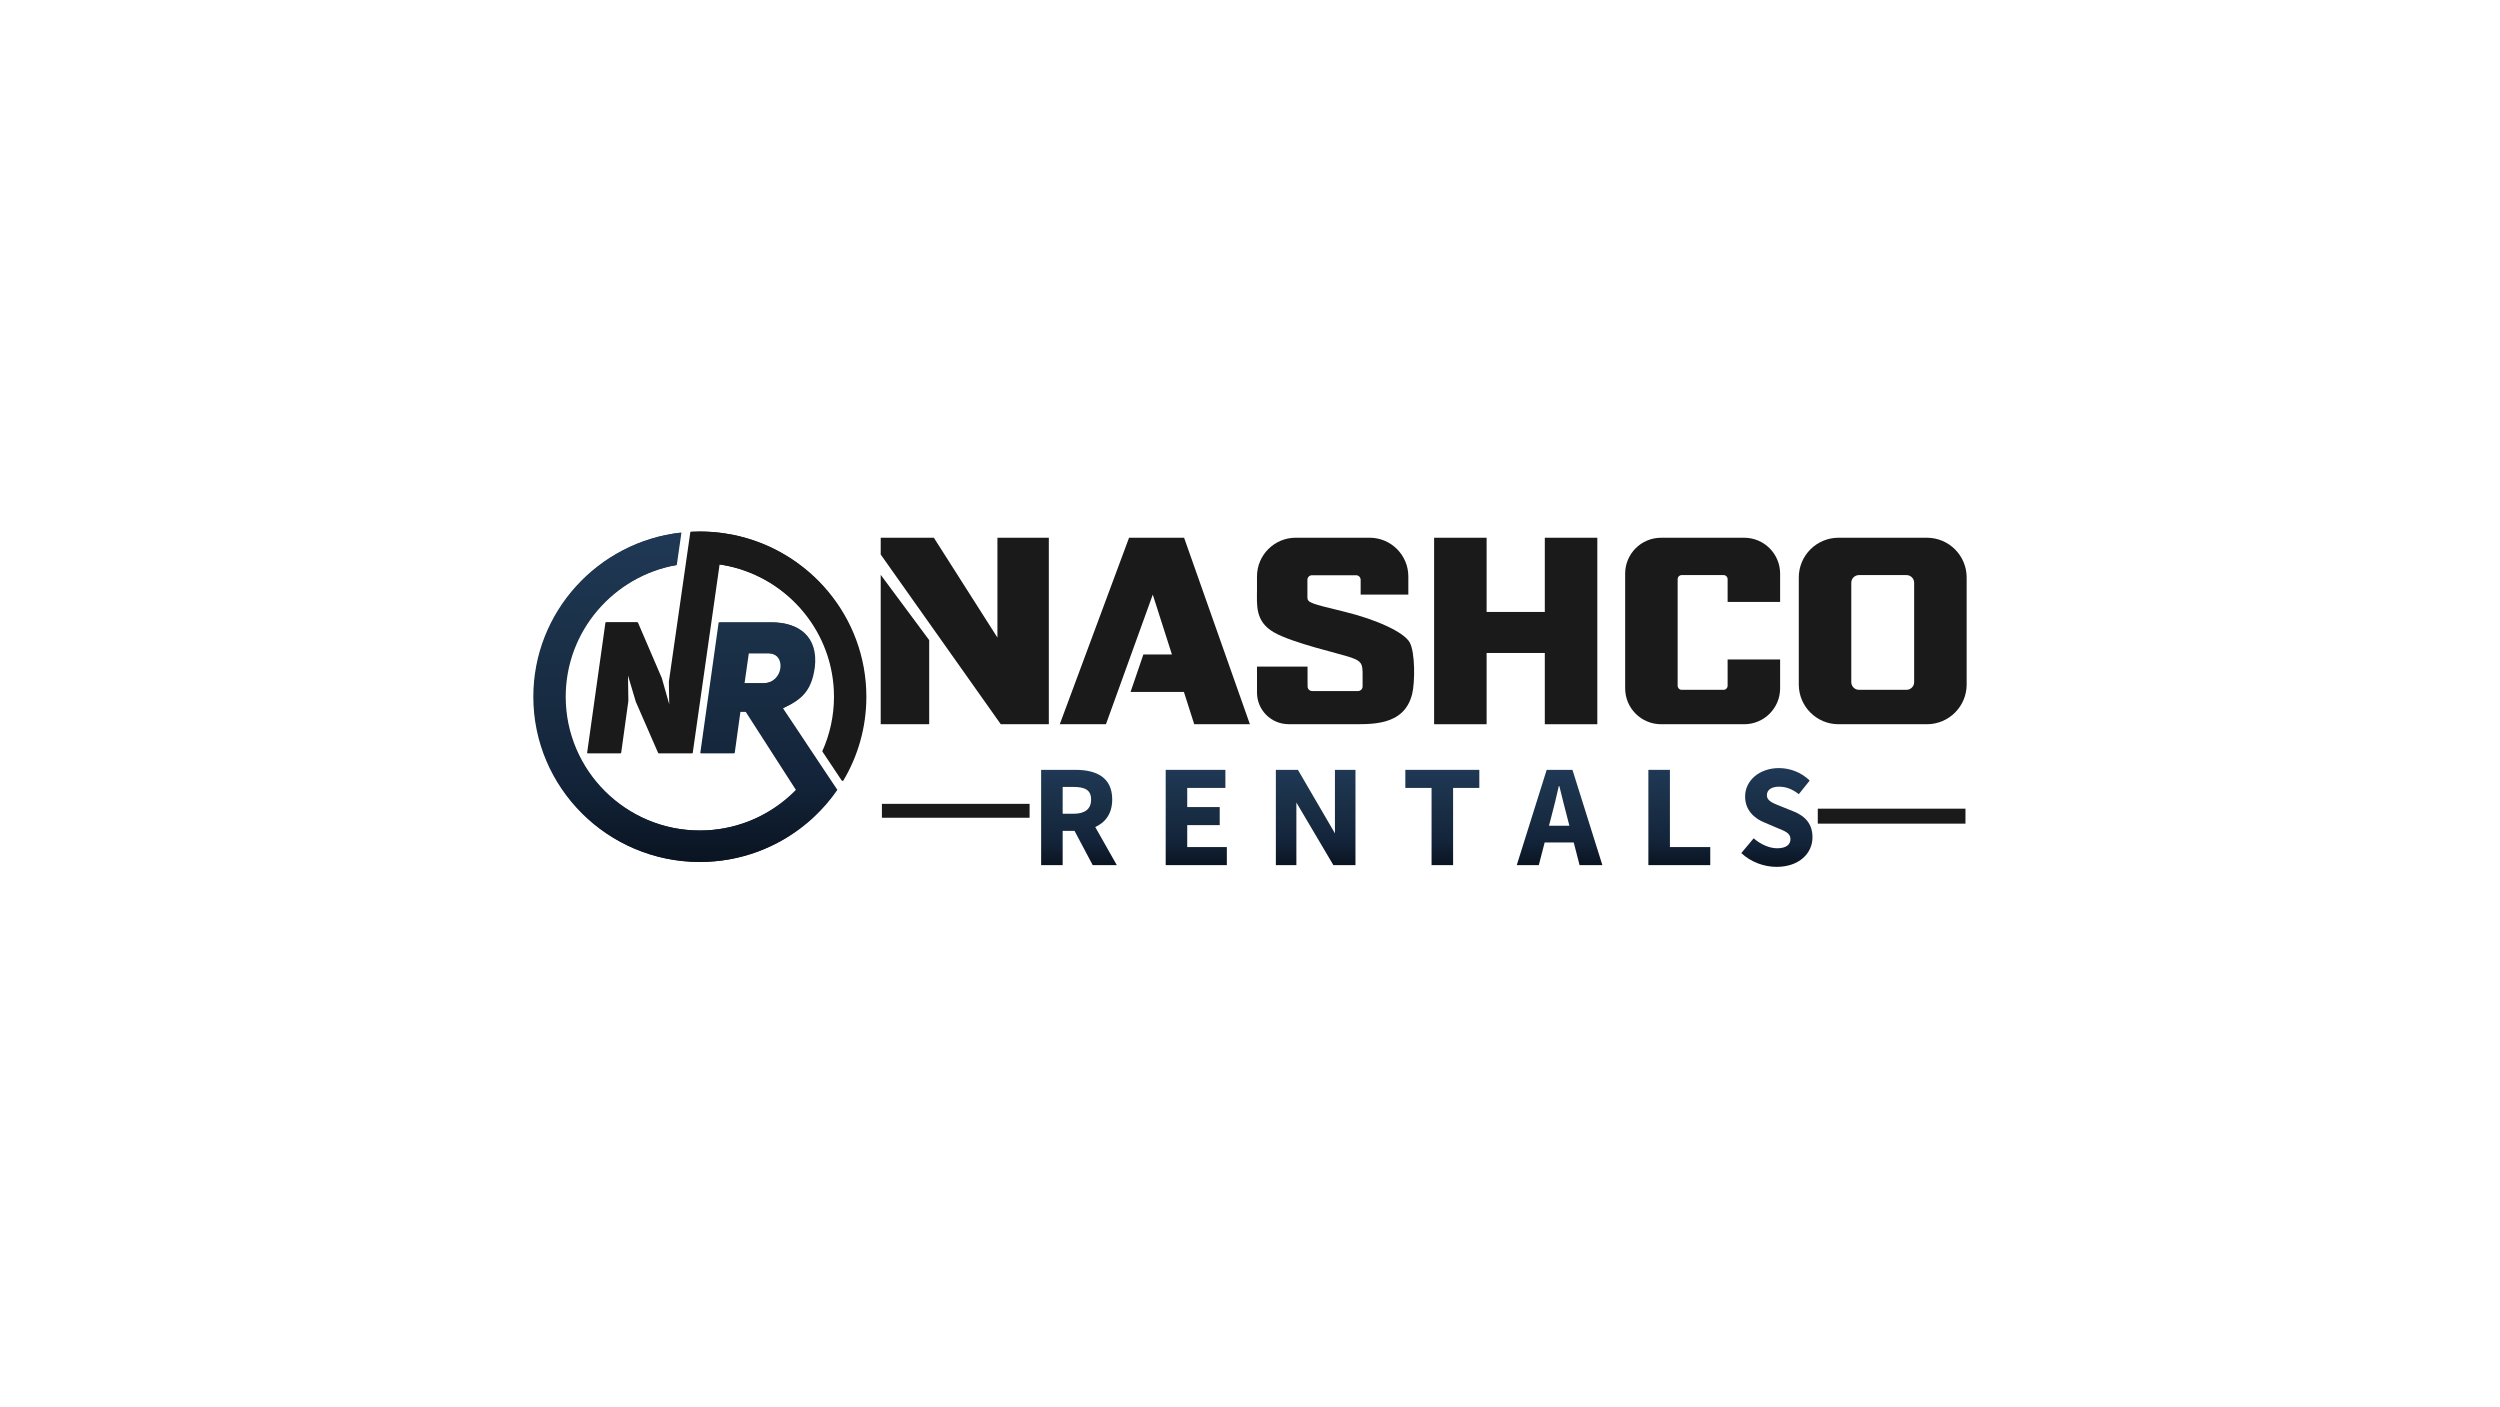
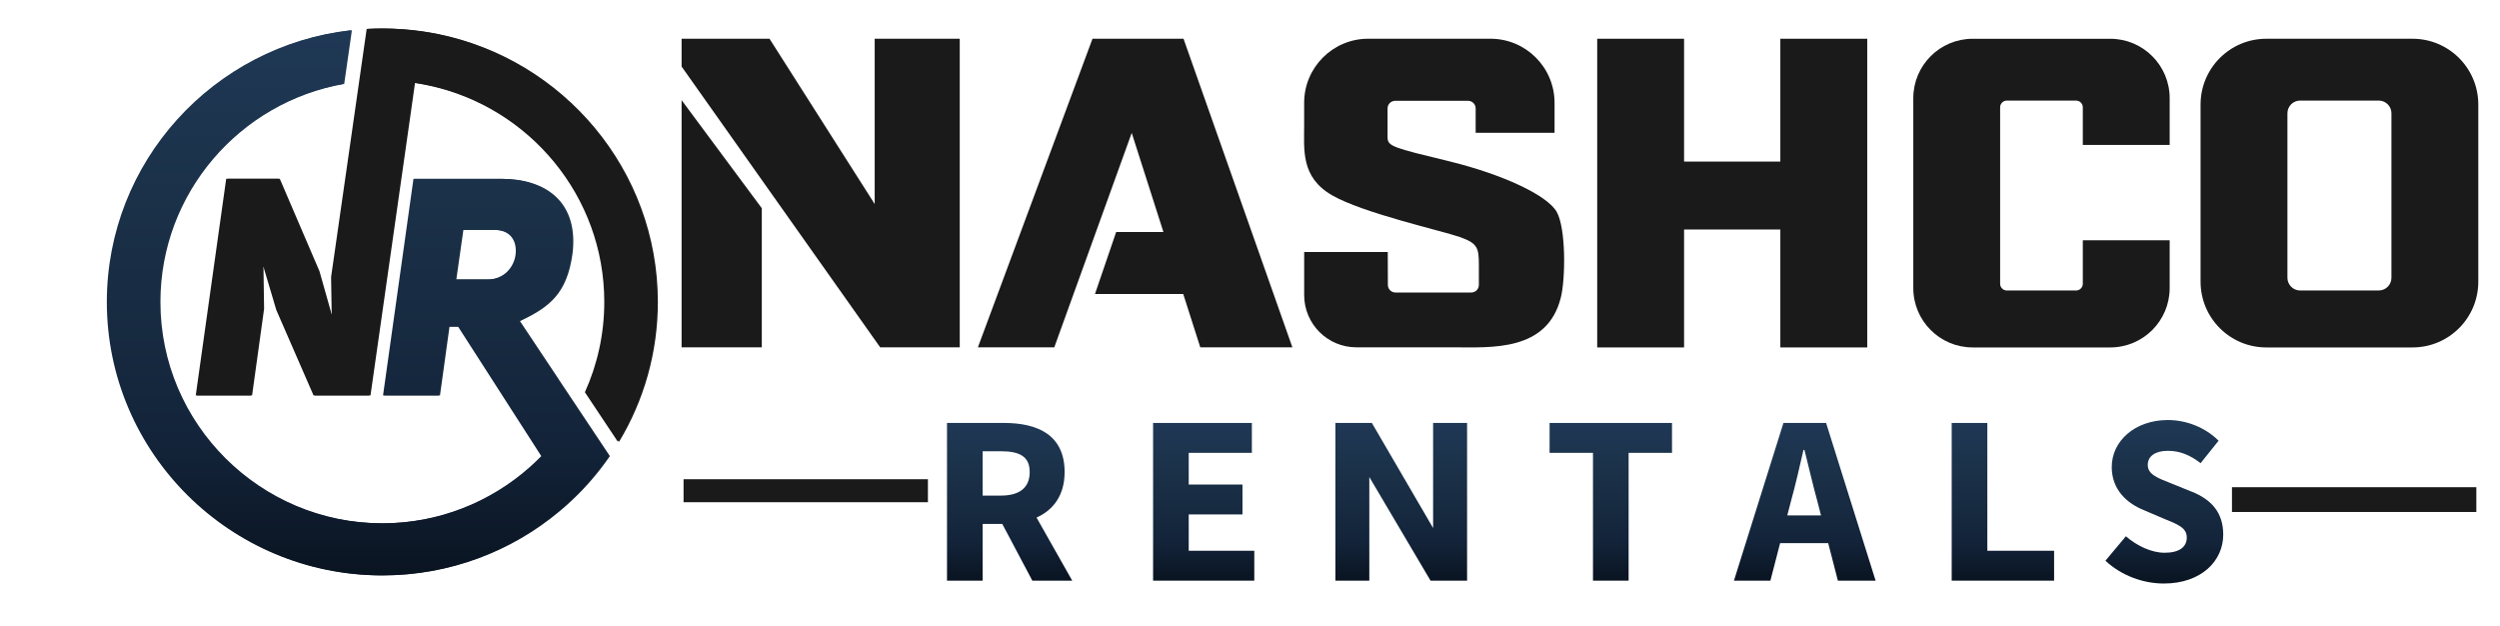
- <svg xmlns="http://www.w3.org/2000/svg" id="Layer_1" version="1.1" viewBox="0 0 1920 1080">
+ <svg xmlns="http://www.w3.org/2000/svg" id="Layer_1" version="1.1" viewBox="360 395 1160 290">
  <defs>
    <linearGradient id="navyGrad" x1="0" y1="0" x2="0" y2="1">
      <stop offset="0%" stop-color="#1F3855" />
      <stop offset="35%" stop-color="#1A3047" />
      <stop offset="75%" stop-color="#13243A" />
      <stop offset="100%" stop-color="#0A1421" />
    </linearGradient>
    <style>
      .st0 {
        fill: #1A1A1A;
      }

      .st1 {
        fill: url(#navyGrad);
      }

      .st2 {
        fill: url(#navyGrad);
      }
    </style>
  </defs>
  <g>
    <g>
      <g>
        <g>
          <polygon class="st0" points="713.62 556.17 713.62 491.62 676.39 441.47 676.39 556.17 713.62 556.17" />
          <polygon class="st0" points="766.02 412.98 766.02 489.67 717.2 412.98 676.39 412.98 676.39 425.88 768.57 556.17 805.5 556.17 805.5 412.98 766.02 412.98" />
        </g>
        <polygon class="st0" points="959.91 556.17 909.38 412.98 867.12 412.98 813.92 556.17 849.38 556.17 885.33 456.67 900.04 502.64 878.11 502.64 868.27 531.42 909.24 531.42 917.16 556.17 959.91 556.17" />
        <path class="st0" d="M1004.18,511.93h-38.8v19.99c0,13.39,10.85,24.24,24.24,24.24h45.17c17.49,0,43.44,2.06,49.73-23.11,2.19-8.74,2.43-32.12-1.94-39.78-4.37-7.65-24.9-17.37-50.4-23.56-25.5-6.19-28.09-6.8-28.09-10.99v-13.42c0-1.95,1.58-3.52,3.52-3.52h33.85c1.95,0,3.52,1.58,3.52,3.52v11.33h36.62v-13.92c0-16.43-13.32-29.74-29.74-29.74h-56.75c-16.43,0-29.74,13.32-29.74,29.74v10.28c0,11.48-1.61,24.17,12.84,32.55s51.13,16.52,59.39,19.43c8.26,2.91,8.87,4.98,8.87,13v9.23c0,1.95-1.58,3.52-3.52,3.52h-35.2c-1.94,0-3.52-1.57-3.52-3.51l-.05-15.28Z" />
        <path class="st0" d="M1381.47,443.5v82.19c0,16.86,13.66,30.52,30.52,30.52h67.88c16.86,0,30.52-13.66,30.52-30.52v-82.19c0-16.86-13.66-30.52-30.52-30.52h-67.88c-16.86,0-30.52,13.66-30.52,30.52ZM1421.79,523.89v-76.33c0-3.25,2.64-5.89,5.89-5.89h36.5c3.25,0,5.89,2.64,5.89,5.89v76.33c0,3.25-2.64,5.89-5.89,5.89h-36.5c-3.25,0-5.89-2.64-5.89-5.89Z" />
        <path class="st0" d="M1326.81,526.66c0,1.73-1.4,3.13-3.13,3.13h-32.12c-1.73,0-3.13-1.4-3.13-3.13v-81.86c0-1.73,1.4-3.13,3.13-3.13h32.12c1.73,0,3.13,1.4,3.13,3.13v17.46h40.32v-21.7c0-15.23-12.35-27.57-27.57-27.57h-63.87c-15.23,0-27.57,12.35-27.57,27.57v88.08c0,15.23,12.35,27.57,27.57,27.57h63.87c15.23,0,27.57-12.35,27.57-27.57v-22.17h-40.32v20.19Z" />
        <polygon class="st0" points="1186.41 412.98 1186.41 469.97 1141.72 469.97 1141.72 412.98 1101.4 412.98 1101.4 556.21 1141.72 556.21 1141.72 501.49 1186.41 501.49 1186.41 556.21 1226.74 556.21 1226.74 412.98 1186.41 412.98" />
      </g>
      <g>
        <path class="st1" d="M854.18,614.03c0-17.4-12.72-22.79-28.24-22.79h-26.35v73.18h16.54v-26.33h9.1l13.97,26.33h18.51l-16.56-29.27c7.82-3.53,13.03-10.36,13.03-21.12ZM816.13,604.38h8.46c8.7,0,13.38,2.42,13.38,9.65s-4.67,10.92-13.38,10.92h-8.46v-20.57Z" />
        <polygon class="st1" points="911.79 633.69 936.74 633.69 936.74 619.82 911.79 619.82 911.79 605.12 941.1 605.12 941.1 591.25 895.25 591.25 895.25 664.42 942.22 664.42 942.22 650.55 911.79 650.55 911.79 633.69" />
        <polygon class="st1" points="1041 591.24 1041 664.42 1024.04 664.42 995.62 616.35 995.62 664.42 979.86 664.42 979.86 591.24 996.8 591.24 1025.23 640.01 1025.23 591.24 1041 591.24" />
        <polygon class="st1" points="1079.3 605.12 1099.44 605.12 1099.44 664.42 1115.98 664.42 1115.98 605.12 1136.12 605.12 1136.12 591.25 1079.3 591.25 1079.3 605.12" />
        <path class="st1" d="M1187.85,591.25l-22.98,73.18h16.92l4.52-17.43h22.31l4.5,17.43h17.51l-22.98-73.18h-19.8ZM1189.63,634.14l1.76-6.77c2.03-7.32,3.99-15.88,5.76-23.6h.45c1.95,7.63,3.91,16.29,5.94,23.6l1.75,6.77h-15.66Z" />
        <polygon class="st1" points="1282.49 591.25 1265.95 591.25 1265.95 664.42 1313.48 664.42 1313.48 650.55 1282.49 650.55 1282.49 591.25" />
        <path class="st1" d="M1377.46,623.18l-9.33-3.78c-6.39-2.54-11.17-4.17-11.17-8.66,0-4.19,3.63-6.56,9.34-6.56s10.37,2.03,15.19,5.73l8.35-10.43c-6.3-6.27-15.11-9.59-23.54-9.59-15.23,0-26.06,9.68-26.06,21.81,0,10.63,7.19,16.86,14.77,19.95l9.51,4.05c6.39,2.63,10.55,4.11,10.55,8.71,0,4.34-3.38,7.06-10.29,7.06-6.02,0-12.77-3.12-17.97-7.65l-9.5,11.35c7.46,6.97,17.58,10.58,27.11,10.58,17.44,0,27.57-10.53,27.57-22.68,0-10.34-5.58-16.29-14.52-19.91Z" />
      </g>
    </g>
    <g>
      <rect class="st0" x="677.3" y="617.36" width="113.43" height="10.67" />
      <rect class="st0" x="1396.05" y="621.06" width="113.43" height="11.5" />
    </g>
  </g>
  <g>
    <path class="st2" d="M618.56,570.7l-17.8-26.71c13.85-6.53,21.84-12.78,24.41-31.37,2.85-23.57-11.99-34.64-32.84-34.64h-40.4l-14.13,100.5h25.83l4.43-31.94h4.56l28.56,44.42,10.07,15.67c-1.72,1.76-3.51,3.46-5.35,5.1-18.27,16.22-42.36,26.1-68.73,26.1-56.96,0-103.3-46.08-103.3-102.72,0-50.54,36.9-92.68,85.31-101.18l3.57-24.89c-63.58,7.15-113.16,60.96-113.16,126.07,0,69.95,57.24,126.86,127.58,126.86,31.17,0,59.77-11.18,81.94-29.71,1.88-1.56,3.72-3.18,5.5-4.86,6.69-6.25,12.69-13.22,17.88-20.77l-14.76-22.14-9.19-13.78ZM599.33,513.04c-.7,5.82-5.28,11.64-13.13,11.64h-14.98l3.28-22.99h14.99c7.56,0,10.56,5.25,9.84,11.36Z" />
    <path class="st0" d="M562.66,410.76c-2.38-.47-4.77-.89-7.19-1.23-5.97-.86-12.08-1.3-18.28-1.3-2.34,0-4.67.06-6.98.19l-3.51,24.48-3.47,24.21-9.54,66.42.28,17.32-.57.14-5.71-20.16-18.41-42.87h-24.28l-14.13,100.5h25.55l5.57-40.17-.29-19.44.57-.14,6,20.16,17.27,39.6h25.84l17.64-123.68,3.04-21.36c2.43.35,4.82.78,7.19,1.3,46.41,10.07,81.25,51.25,81.25,100.37,0,14.92-3.22,29.09-9,41.9l15.29,22.96c11.42-18.98,17.98-41.17,17.98-64.85,0-61.29-43.92-112.57-102.11-124.34Z" />
  </g>
  <g>
    <path class="st1" d="M619.16,570.7l-17.8-26.71c13.85-6.53,21.84-12.78,24.41-31.37,2.85-23.57-11.99-34.64-32.84-34.64h-40.4l-14.13,100.5h25.83l4.43-31.94h4.56l28.56,44.42,10.07,15.67c-1.72,1.76-3.51,3.46-5.35,5.1-18.27,16.22-42.36,26.1-68.73,26.1-56.96,0-103.3-46.08-103.3-102.72,0-50.54,36.9-92.68,85.31-101.18l3.57-24.89c-63.58,7.15-113.16,60.96-113.16,126.07,0,69.95,57.24,126.86,127.58,126.86,31.17,0,59.77-11.18,81.94-29.71,1.88-1.56,3.72-3.18,5.5-4.86,6.69-6.25,12.69-13.22,17.88-20.77l-14.76-22.14-9.19-13.78ZM599.93,513.04c-.7,5.82-5.28,11.64-13.13,11.64h-14.98l3.28-22.99h14.99c7.56,0,10.56,5.25,9.84,11.36Z" />
    <path class="st0" d="M563.26,410.76c-2.38-.47-4.77-.89-7.19-1.23-5.97-.86-12.08-1.3-18.28-1.3-2.34,0-4.67.06-6.98.19l-3.51,24.48-3.47,24.21-9.54,66.42.28,17.32-.57.14-5.71-20.16-18.41-42.87h-24.28l-14.13,100.5h25.55l5.57-40.17-.29-19.44.57-.14,6,20.16,17.27,39.6h25.84l17.64-123.68,3.04-21.36c2.43.35,4.82.78,7.19,1.3,46.41,10.07,81.25,51.25,81.25,100.37,0,14.92-3.22,29.09-9,41.9l15.29,22.96c11.42-18.98,17.98-41.17,17.98-64.85,0-61.29-43.92-112.57-102.11-124.34Z" />
  </g>
</svg>
